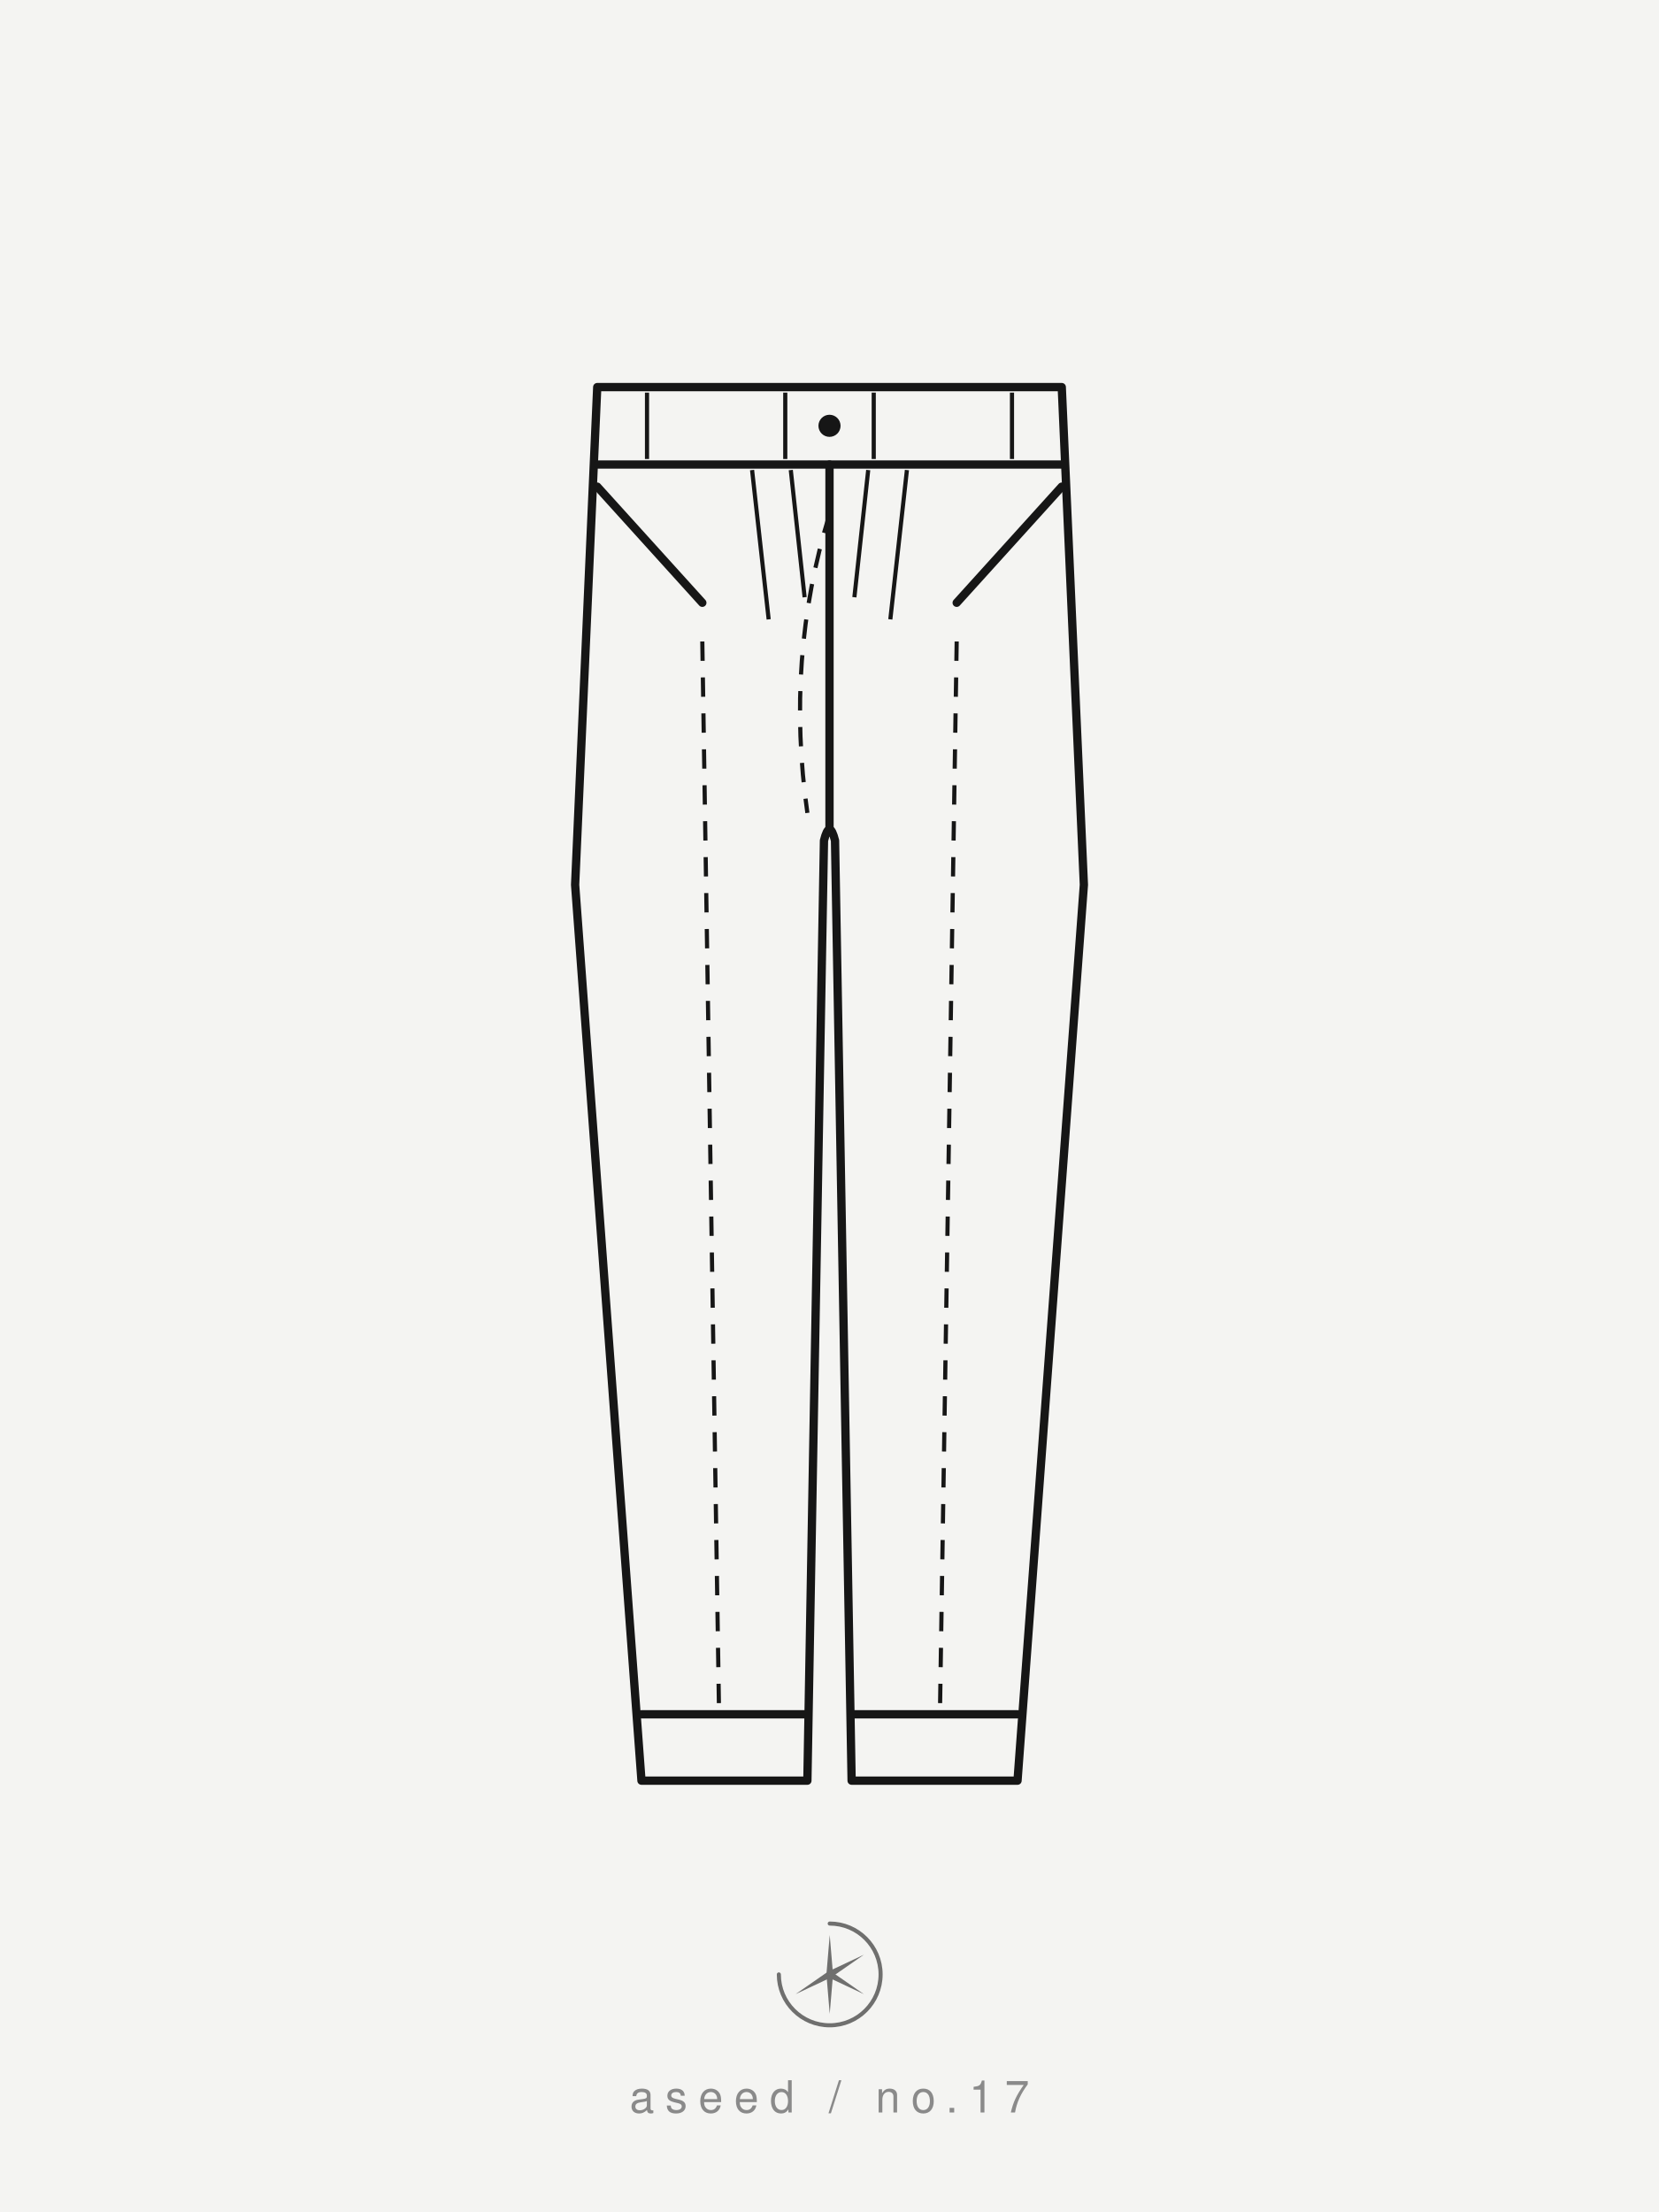
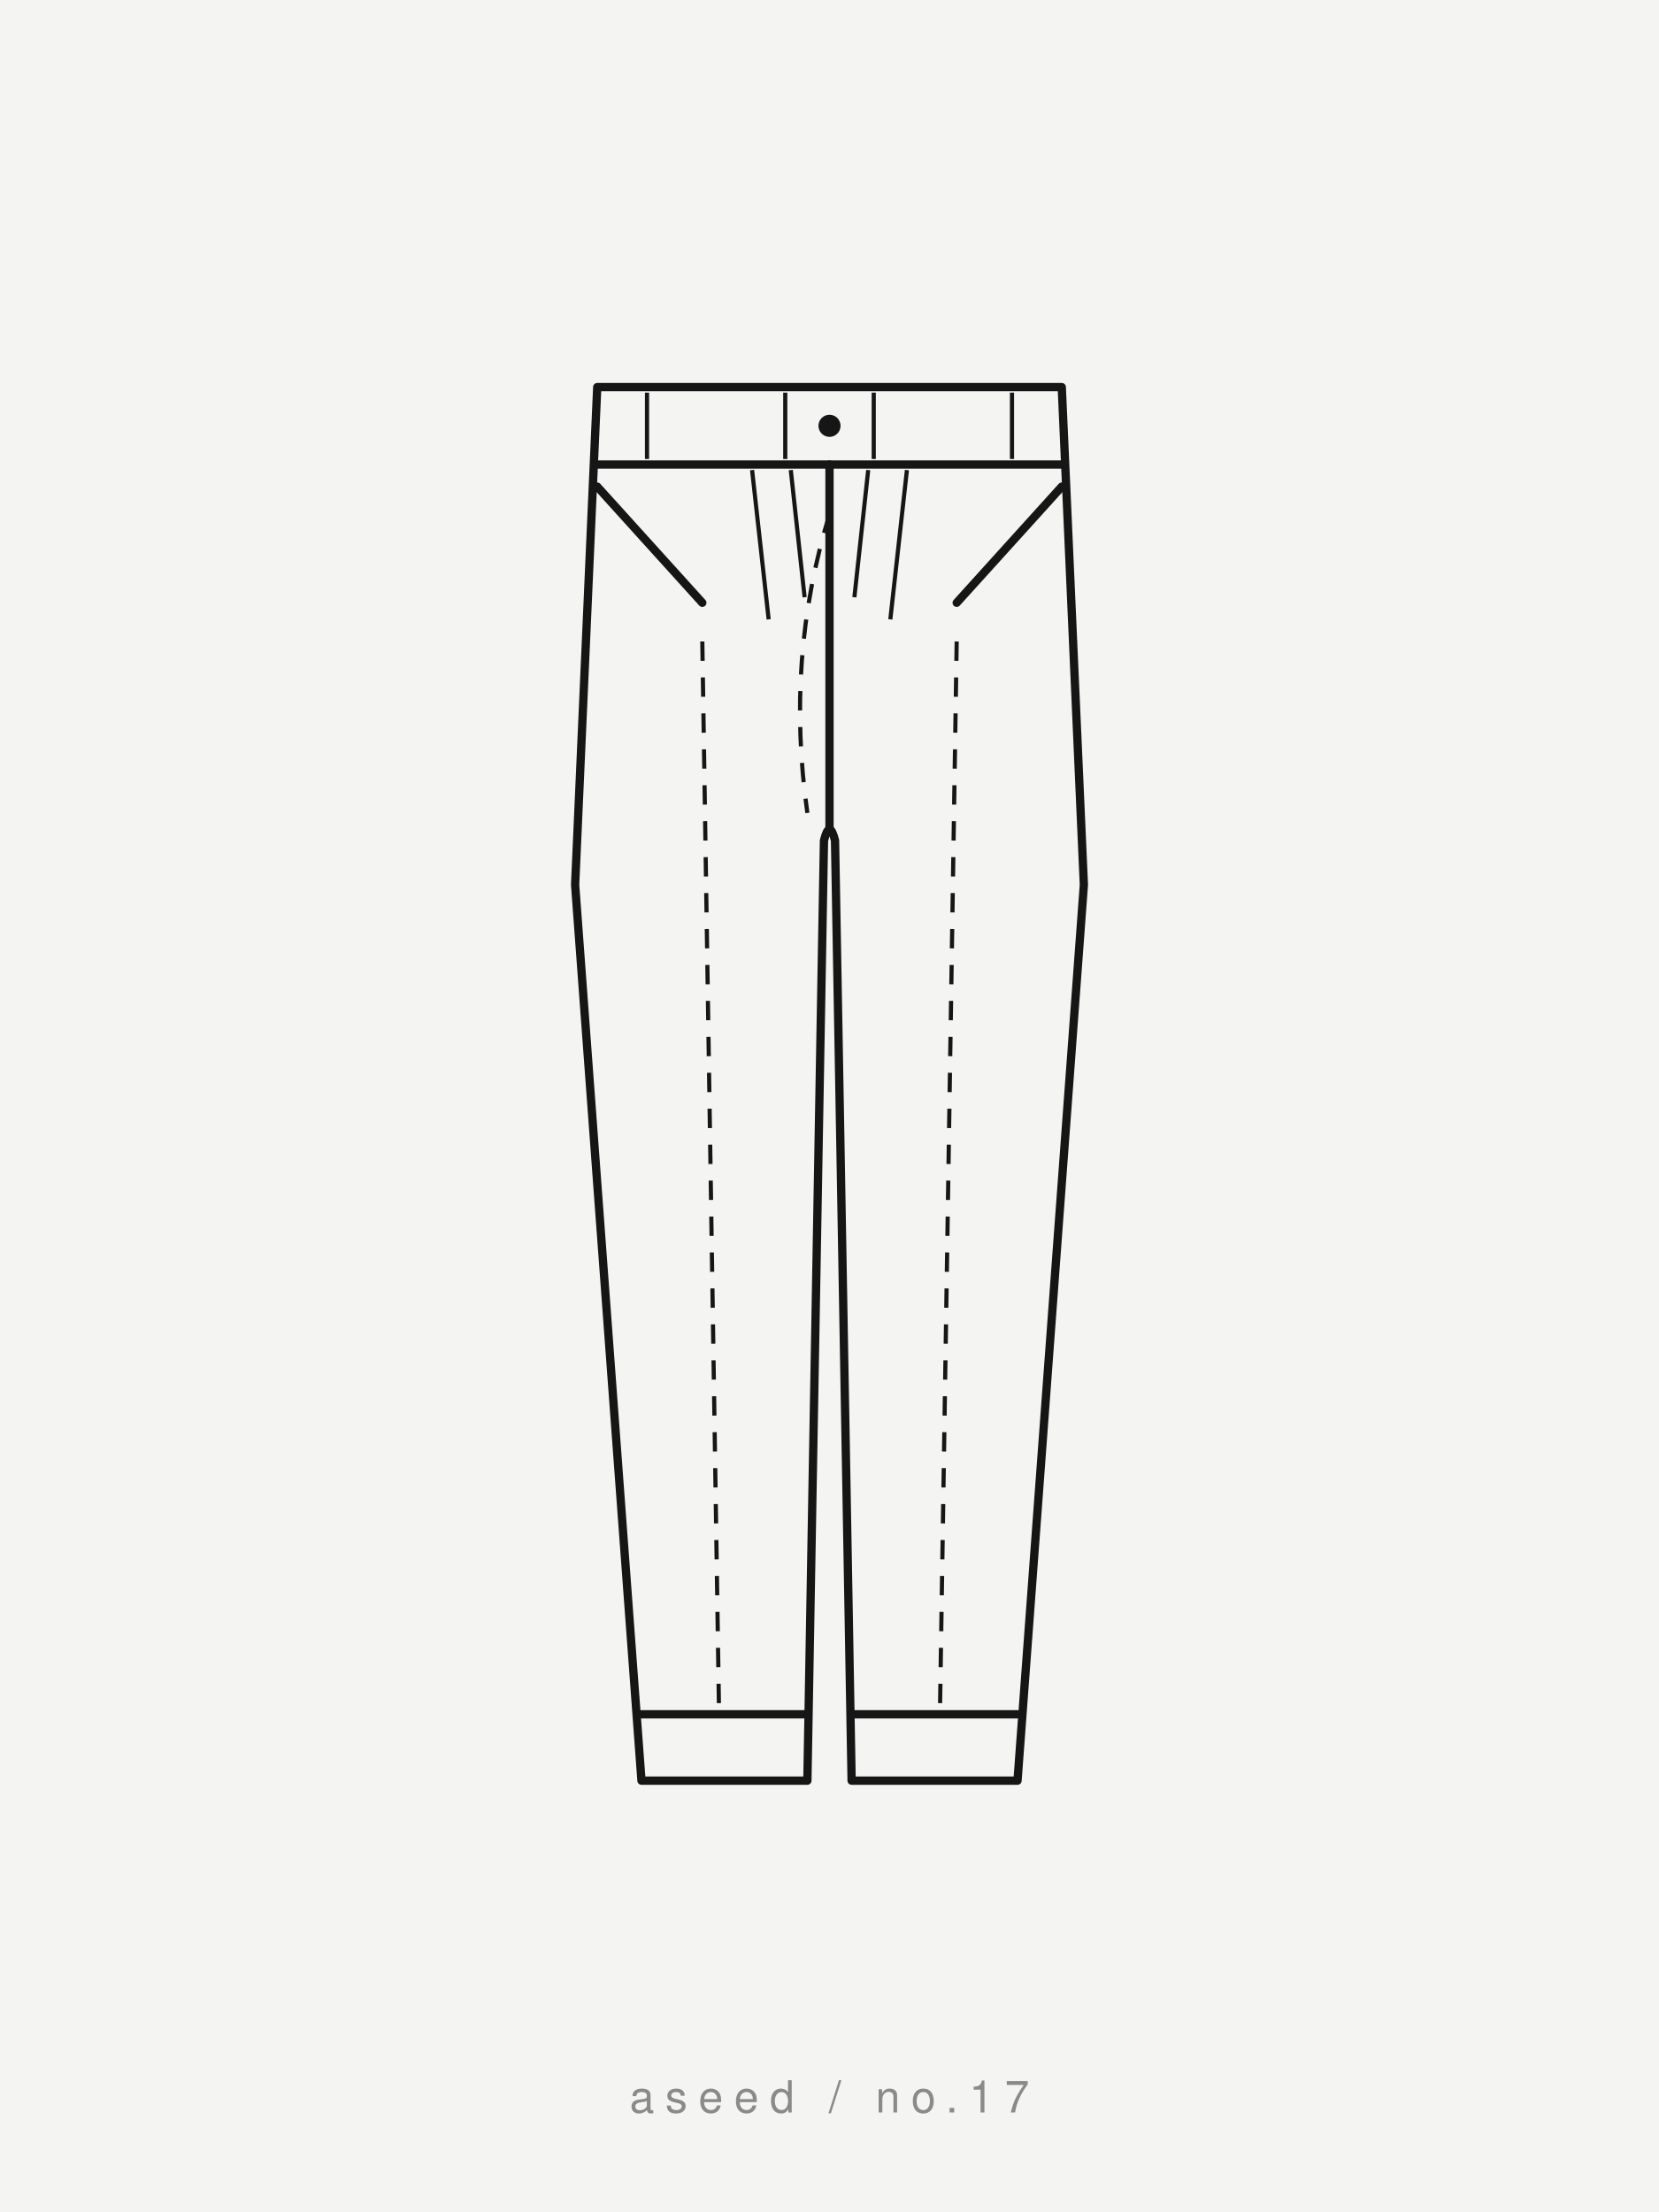
<svg xmlns="http://www.w3.org/2000/svg" viewBox="0 0 600 800">
  <rect width="600" height="800" fill="#f4f4f2" />
  <g fill="none" stroke="#161616" stroke-width="3" stroke-linecap="round" stroke-linejoin="round">
    <path d="M216,140 L384,140 L392,320 L368,644 L308,644 L302,304 Q300,296 298,304 L292,644 L232,644 L208,320 Z" />
    <path d="M216,168 L384,168" />
    <path d="M300,168 L300,300" />
    <path d="M216,176 L254,218 M384,176 L346,218" />
    <path d="M232,620 L292,620 M308,620 L368,620" />
  </g>
  <g fill="none" stroke="#161616" stroke-width="1.5">
    <path d="M234,142 L234,166 M284,142 L284,166 M316,142 L316,166 M366,142 L366,166" />
    <path d="M272,170 L278,224 M286,170 L291,216 M328,170 L322,224 M314,170 L309,216" />
  </g>
  <g fill="none" stroke="#161616" stroke-width="1.5" stroke-dasharray="7 6">
    <path d="M300,186 Q284,238 292,294" />
    <path d="M254,232 L260,616 M346,232 L340,616" />
  </g>
  <g fill="#161616">
    <circle cx="300" cy="154" r="4" />
  </g>
-   <g fill="#161616" opacity=".6" transform="translate(278,692) scale(0.92)">
-     <path d="M24,4 A20,20 0 1 1 4,24" fill="none" stroke-linecap="round" stroke="#161616" stroke-width="1.6" />
-     <path d="M22.7,24 L24,8.5 L25.3,24 Z" />
-     <path d="M22.7,24 L24,8.5 L25.3,24 Z" transform="rotate(60 24 24)" />
-     <path d="M22.7,24 L24,8.5 L25.3,24 Z" transform="rotate(120 24 24)" />
-     <path d="M22.7,24 L24,8.5 L25.3,24 Z" transform="rotate(180 24 24)" />
-     <path d="M22.7,24 L24,8.5 L25.3,24 Z" transform="rotate(240 24 24)" />
-   </g>
  <text x="300" y="764" font-family="Helvetica, Arial, sans-serif" font-size="16" letter-spacing="4" fill="#8a8a8a" text-anchor="middle">aseed / no.17</text>
</svg>
